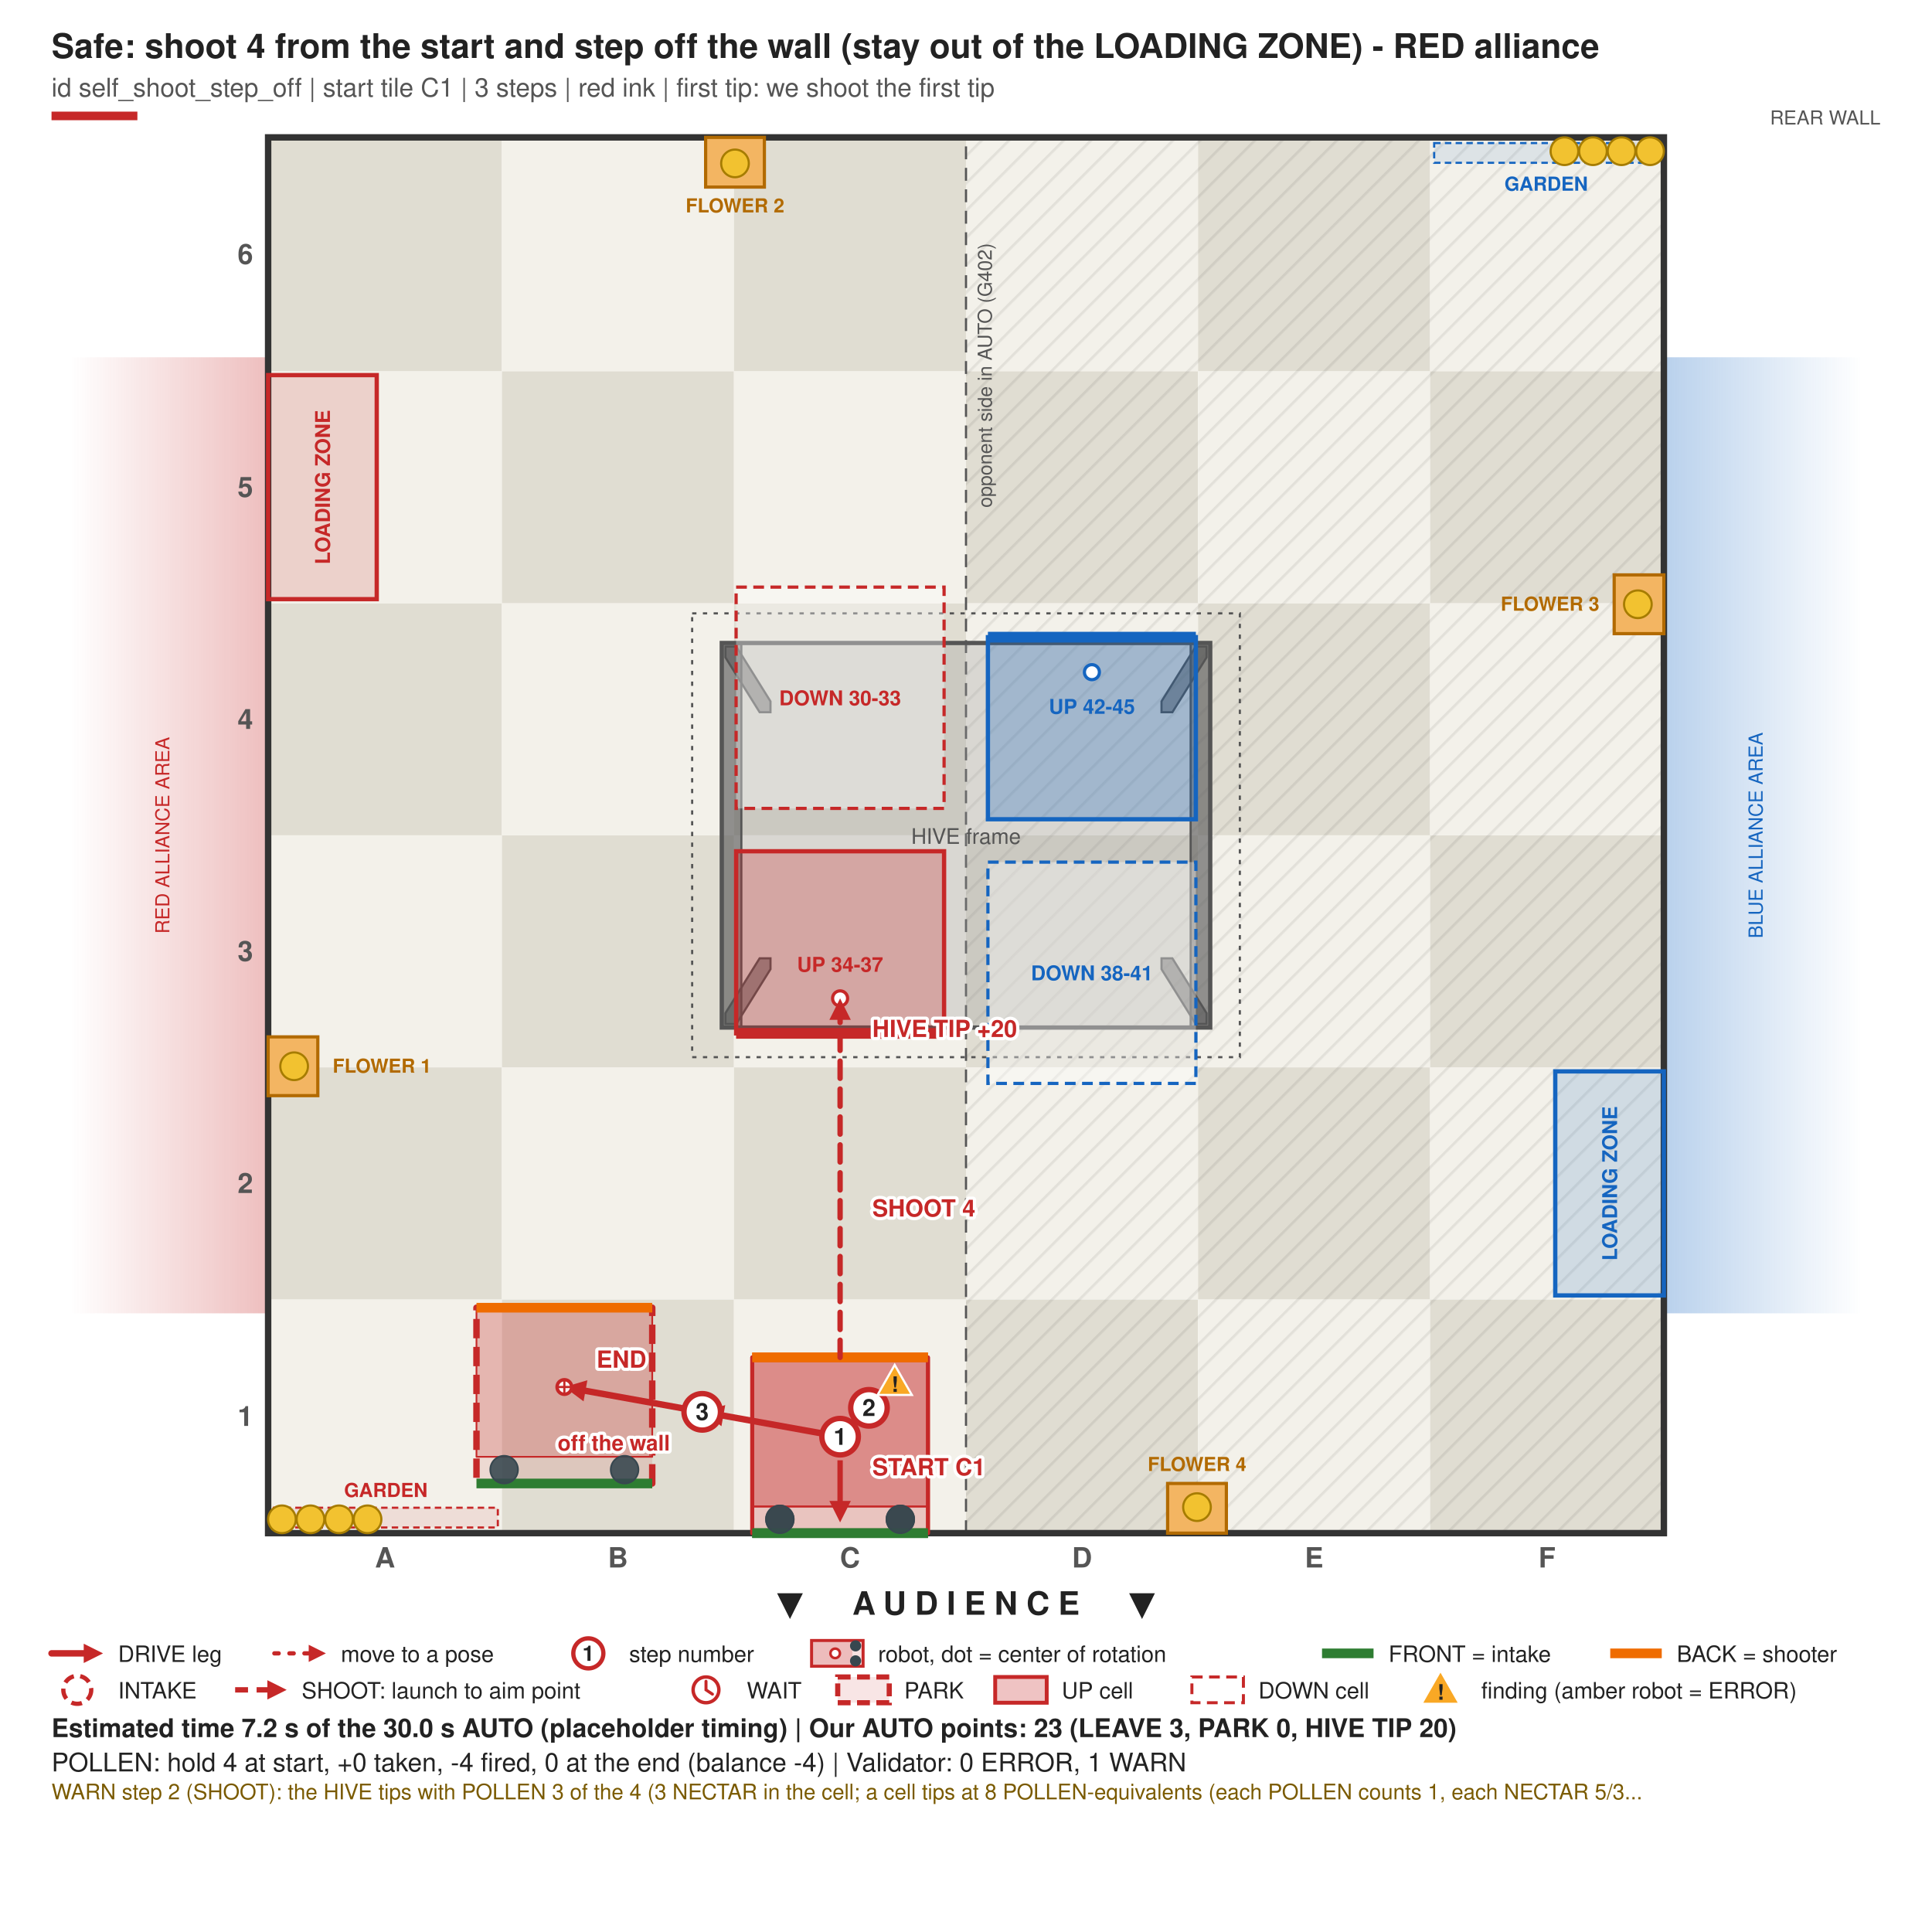
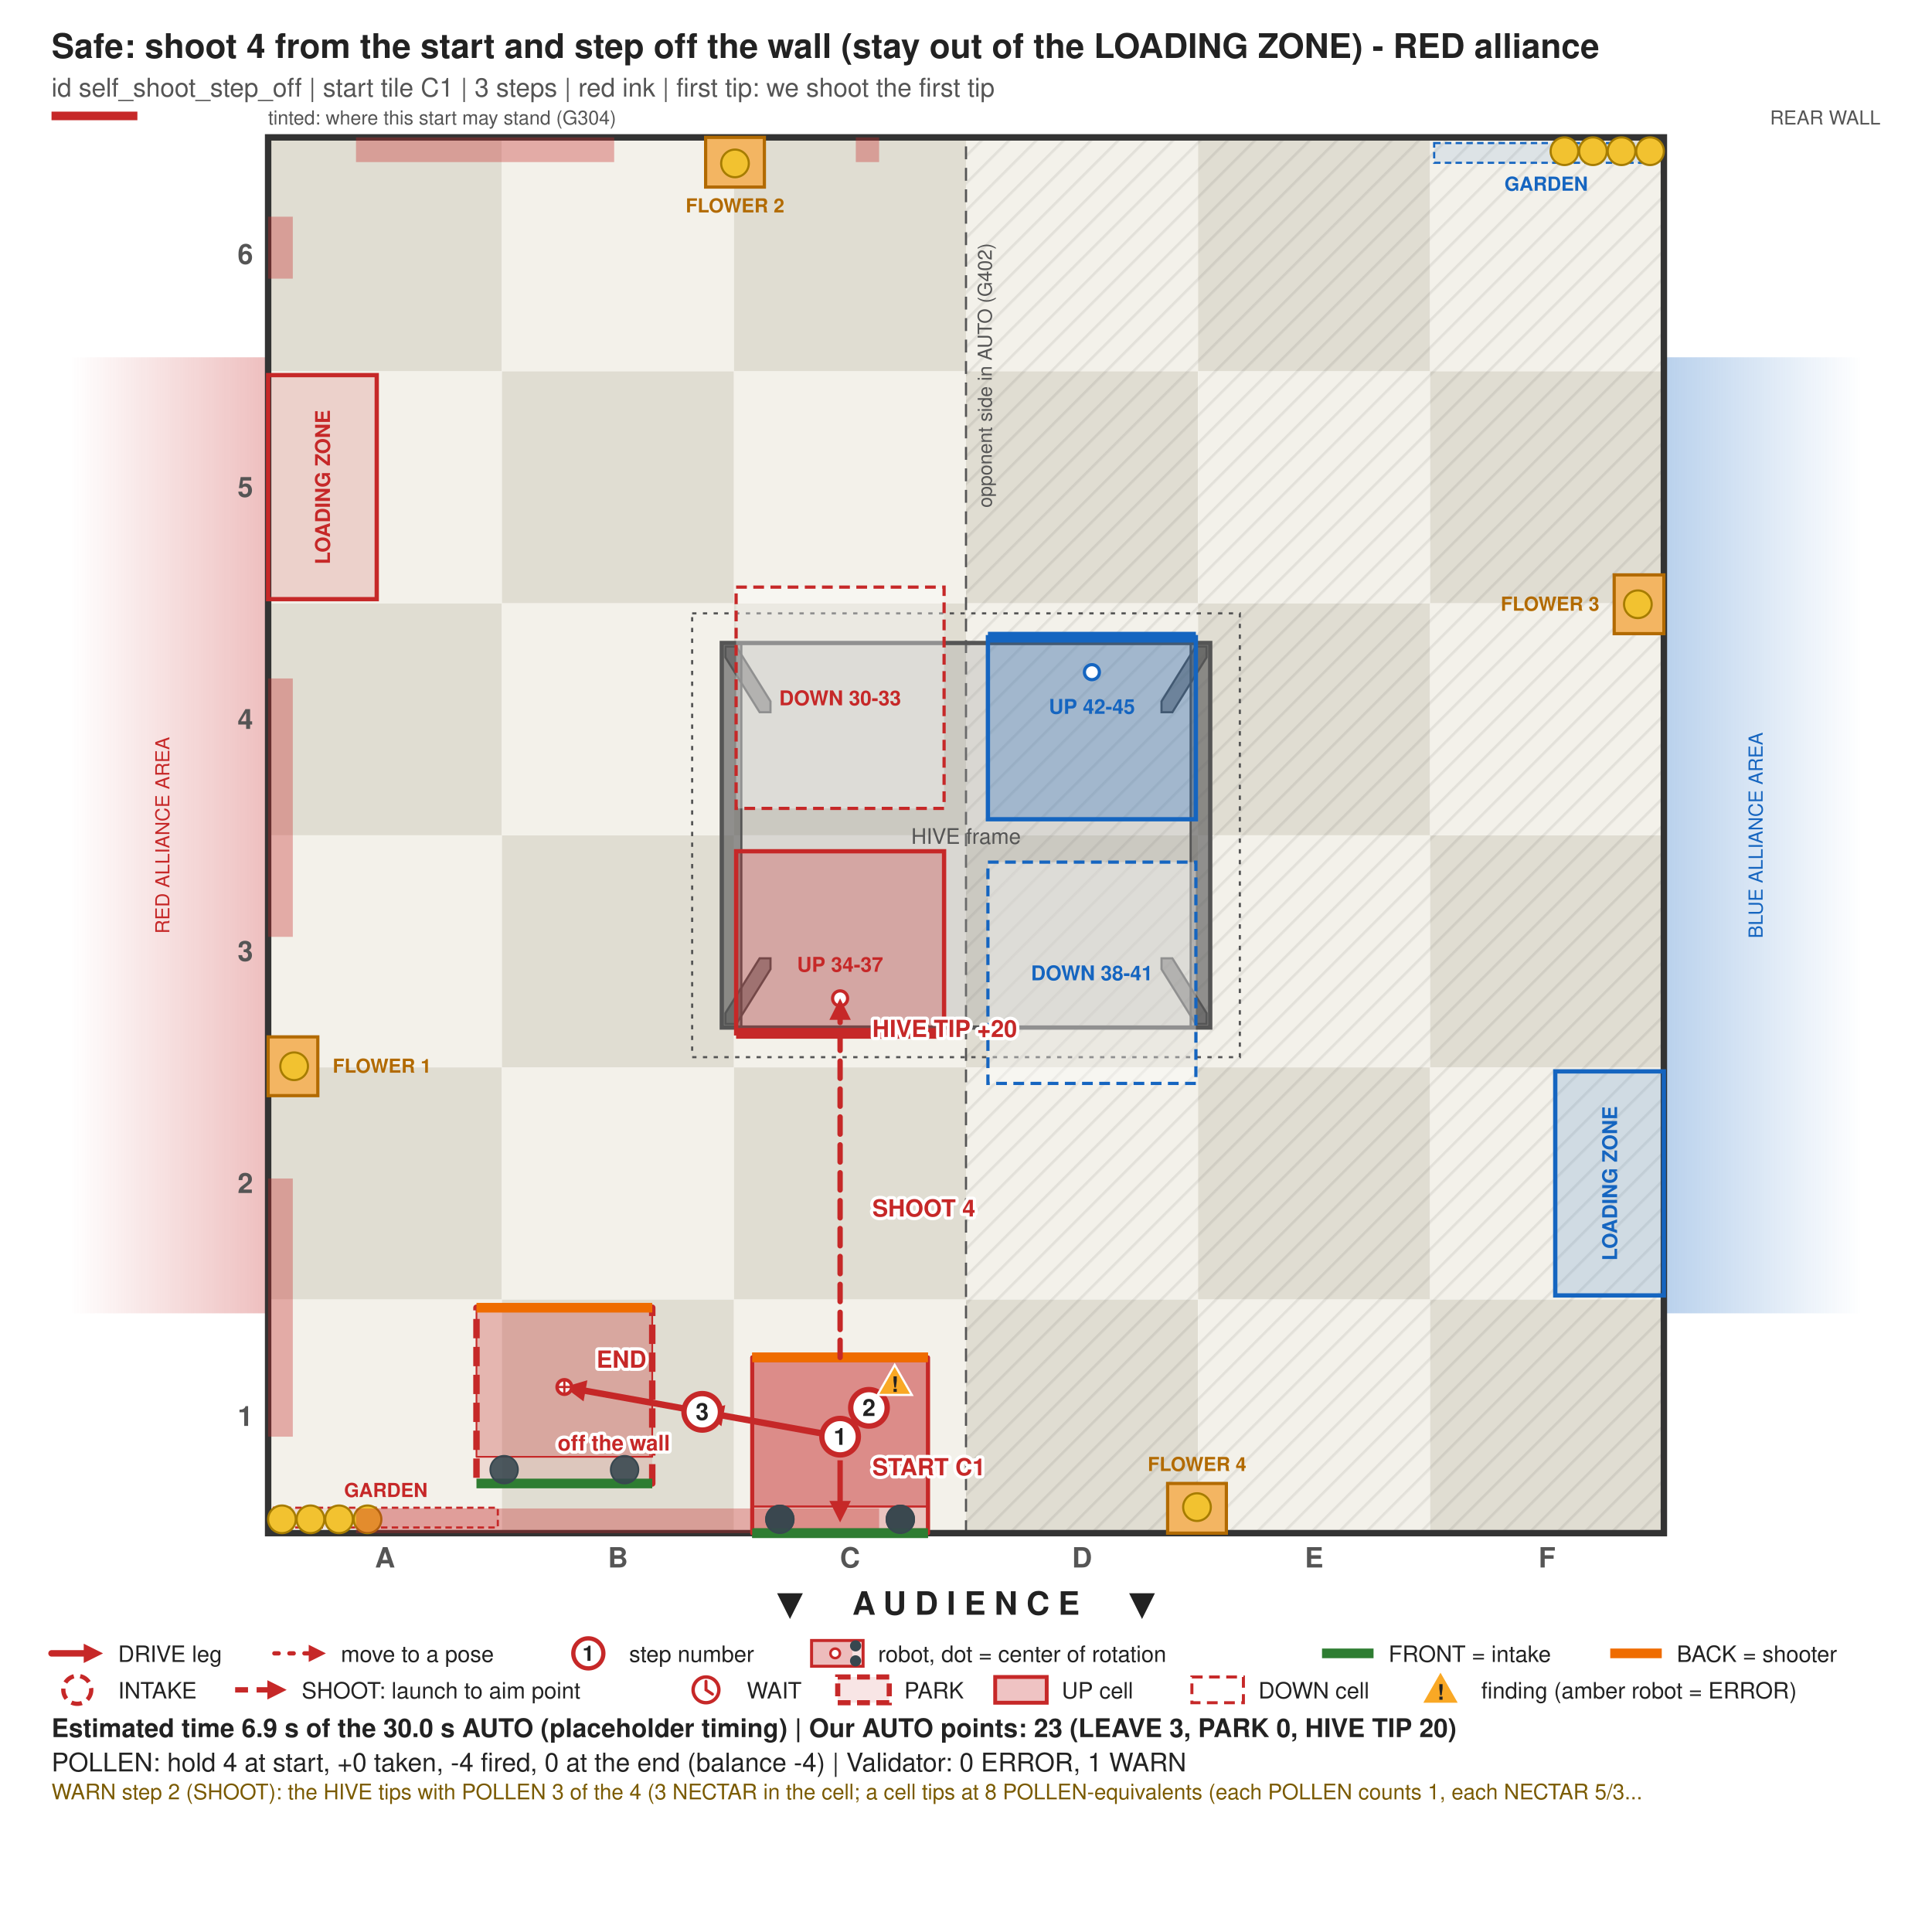
<svg xmlns="http://www.w3.org/2000/svg" viewBox="0 0 900 900" width="900" height="900" role="img" aria-labelledby="svg-title svg-desc" font-family="Helvetica, Arial, sans-serif">
  <defs>
    <linearGradient id="area-red" x1="1" y1="0" x2="0" y2="0">
      <stop offset="0" stop-color="#c62828" stop-opacity="0.30" />
      <stop offset="1" stop-color="#c62828" stop-opacity="0" />
    </linearGradient>
    <linearGradient id="area-blue" x1="0" y1="0" x2="1" y2="0">
      <stop offset="0" stop-color="#1565c0" stop-opacity="0.30" />
      <stop offset="1" stop-color="#1565c0" stop-opacity="0" />
    </linearGradient>
    <pattern id="opponent-hatch" width="9" height="9" patternUnits="userSpaceOnUse" patternTransform="rotate(45)">
      <line x1="0" y1="0" x2="0" y2="9" stroke="#000000" stroke-opacity="0.07" stroke-width="2.5" />
    </pattern>
  </defs>
  <rect id="background" x="0" y="0" width="900" height="900" fill="#ffffff" />
  <text id="title" x="24" y="27" font-size="15.85" font-weight="bold" fill="#222222">Safe: shoot 4 from the start and step off the wall (stay out of the LOADING ZONE) - RED alliance</text>
  <text id="subtitle" x="24" y="45" font-size="12" fill="#555555">id self_shoot_step_off  |  start tile C1  |  3 steps  |  red ink  |  first tip: we shoot the first tip</text>
  <rect x="24" y="52" width="40" height="4" fill="#c62828" />
  <g id="field">
    <rect class="alliance-area" data-alliance="RED" x="32.9" y="166.43" width="92" height="445.37" fill="url(#area-red)" />
    <rect class="alliance-area" data-alliance="BLUE" x="775.1" y="166.43" width="92" height="445.37" fill="url(#area-blue)" />
    <text x="78.9" y="389.12" font-size="9" fill="#c62828" text-anchor="middle" transform="rotate(-90 78.9 389.12)">RED ALLIANCE AREA</text>
    <text x="821.1" y="389.12" font-size="9" fill="#1565c0" text-anchor="middle" transform="rotate(-90 821.1 389.12)">BLUE ALLIANCE AREA</text>
    <rect class="tile" data-tile="A1" x="124.9" y="605.3" width="108.9" height="108.9" fill="#f3f1ea" />
    <rect class="tile" data-tile="A2" x="124.9" y="497.2" width="108.9" height="108.1" fill="#e0ddd2" />
    <rect class="tile" data-tile="A3" x="124.9" y="389.1" width="108.9" height="108.1" fill="#f3f1ea" />
    <rect class="tile" data-tile="A4" x="124.9" y="281" width="108.9" height="108.1" fill="#e0ddd2" />
    <rect class="tile" data-tile="A5" x="124.9" y="172.9" width="108.9" height="108.1" fill="#f3f1ea" />
    <rect class="tile" data-tile="A6" x="124.9" y="64" width="108.9" height="108.9" fill="#e0ddd2" />
    <rect class="tile" data-tile="B1" x="233.8" y="605.3" width="108.1" height="108.9" fill="#e0ddd2" />
    <rect class="tile" data-tile="B2" x="233.8" y="497.2" width="108.1" height="108.1" fill="#f3f1ea" />
    <rect class="tile" data-tile="B3" x="233.8" y="389.1" width="108.1" height="108.1" fill="#e0ddd2" />
    <rect class="tile" data-tile="B4" x="233.8" y="281" width="108.1" height="108.1" fill="#f3f1ea" />
    <rect class="tile" data-tile="B5" x="233.8" y="172.9" width="108.1" height="108.1" fill="#e0ddd2" />
    <rect class="tile" data-tile="B6" x="233.8" y="64" width="108.1" height="108.9" fill="#f3f1ea" />
    <rect class="tile" data-tile="C1" x="341.9" y="605.3" width="108.1" height="108.9" fill="#f3f1ea" />
    <rect class="tile" data-tile="C2" x="341.9" y="497.2" width="108.1" height="108.1" fill="#e0ddd2" />
    <rect class="tile" data-tile="C3" x="341.9" y="389.1" width="108.1" height="108.1" fill="#f3f1ea" />
    <rect class="tile" data-tile="C4" x="341.9" y="281" width="108.1" height="108.1" fill="#e0ddd2" />
    <rect class="tile" data-tile="C5" x="341.9" y="172.9" width="108.1" height="108.1" fill="#f3f1ea" />
    <rect class="tile" data-tile="C6" x="341.9" y="64" width="108.1" height="108.9" fill="#e0ddd2" />
    <rect class="tile" data-tile="D1" x="450" y="605.3" width="108.1" height="108.9" fill="#e0ddd2" />
    <rect class="tile" data-tile="D2" x="450" y="497.2" width="108.1" height="108.1" fill="#f3f1ea" />
    <rect class="tile" data-tile="D3" x="450" y="389.1" width="108.1" height="108.1" fill="#e0ddd2" />
    <rect class="tile" data-tile="D4" x="450" y="281" width="108.1" height="108.1" fill="#f3f1ea" />
    <rect class="tile" data-tile="D5" x="450" y="172.9" width="108.1" height="108.1" fill="#e0ddd2" />
    <rect class="tile" data-tile="D6" x="450" y="64" width="108.1" height="108.9" fill="#f3f1ea" />
    <rect class="tile" data-tile="E1" x="558.1" y="605.3" width="108.1" height="108.9" fill="#f3f1ea" />
    <rect class="tile" data-tile="E2" x="558.1" y="497.2" width="108.1" height="108.1" fill="#e0ddd2" />
    <rect class="tile" data-tile="E3" x="558.1" y="389.1" width="108.1" height="108.1" fill="#f3f1ea" />
    <rect class="tile" data-tile="E4" x="558.1" y="281" width="108.1" height="108.1" fill="#e0ddd2" />
    <rect class="tile" data-tile="E5" x="558.1" y="172.9" width="108.1" height="108.1" fill="#f3f1ea" />
    <rect class="tile" data-tile="E6" x="558.1" y="64" width="108.1" height="108.9" fill="#e0ddd2" />
    <rect class="tile" data-tile="F1" x="666.2" y="605.3" width="108.9" height="108.9" fill="#e0ddd2" />
    <rect class="tile" data-tile="F2" x="666.2" y="497.2" width="108.9" height="108.1" fill="#f3f1ea" />
    <rect class="tile" data-tile="F3" x="666.2" y="389.1" width="108.9" height="108.1" fill="#e0ddd2" />
    <rect class="tile" data-tile="F4" x="666.2" y="281" width="108.9" height="108.1" fill="#f3f1ea" />
    <rect class="tile" data-tile="F5" x="666.2" y="172.9" width="108.9" height="108.1" fill="#e0ddd2" />
    <rect class="tile" data-tile="F6" x="666.2" y="64" width="108.9" height="108.9" fill="#f3f1ea" />
    <rect id="opponent-side" x="450" y="64" width="325.1" height="650.2" fill="url(#opponent-hatch)" />
    <line id="side-line" x1="450" y1="714.2" x2="450" y2="64" stroke="#555555" stroke-width="1" stroke-dasharray="6 4" />
    <text id="opponent-label" x="462" y="174.86" font-size="9" fill="#555555" text-anchor="middle" transform="rotate(-90 462 174.86)">opponent side in AUTO (G402)</text>
    <text class="tile-label" x="179.35" y="730.2" font-size="13" font-weight="bold" text-anchor="middle" fill="#555555">A</text>
    <text class="tile-label" x="287.85" y="730.2" font-size="13" font-weight="bold" text-anchor="middle" fill="#555555">B</text>
    <text class="tile-label" x="395.95" y="730.2" font-size="13" font-weight="bold" text-anchor="middle" fill="#555555">C</text>
    <text class="tile-label" x="504.05" y="730.2" font-size="13" font-weight="bold" text-anchor="middle" fill="#555555">D</text>
    <text class="tile-label" x="612.15" y="730.2" font-size="13" font-weight="bold" text-anchor="middle" fill="#555555">E</text>
    <text class="tile-label" x="720.65" y="730.2" font-size="13" font-weight="bold" text-anchor="middle" fill="#555555">F</text>
    <text class="tile-label" x="117.9" y="664.25" font-size="13" font-weight="bold" text-anchor="end" fill="#555555">1</text>
    <text class="tile-label" x="117.9" y="555.75" font-size="13" font-weight="bold" text-anchor="end" fill="#555555">2</text>
    <text class="tile-label" x="117.9" y="447.65" font-size="13" font-weight="bold" text-anchor="end" fill="#555555">3</text>
    <text class="tile-label" x="117.9" y="339.55" font-size="13" font-weight="bold" text-anchor="end" fill="#555555">4</text>
    <text class="tile-label" x="117.9" y="231.45" font-size="13" font-weight="bold" text-anchor="end" fill="#555555">5</text>
    <text class="tile-label" x="117.9" y="122.95" font-size="13" font-weight="bold" text-anchor="end" fill="#555555">6</text>
    <rect id="field-border" x="124.9" y="64" width="650.2" height="650.2" fill="none" stroke="#333333" stroke-width="3" />
  </g>
  <g id="structures">
    <rect id="hive-frame" x="336.23" y="299.53" width="227.54" height="179.14" fill="#9a9a9a" fill-opacity="0.30" stroke="#555555" stroke-width="2" />
    <rect id="hive-keepout" x="322.43" y="285.73" width="255.14" height="206.74" fill="none" stroke="#555555" stroke-width="1" stroke-dasharray="2 3" />
    <g id="hive-solid">
      <polygon class="hive-foot" points="336.23,478.67 345.35,478.67 345.35,299.53 336.23,299.53" fill="#555555" fill-opacity="0.55" stroke="#555555" stroke-width="1" />
      <polygon class="hive-foot" points="554.65,478.67 563.77,478.67 563.77,299.53 554.65,299.53" fill="#555555" fill-opacity="0.55" stroke="#555555" stroke-width="1" />
      <polygon class="hive-foot" points="337.94,477.01 343,477.01 358.92,451.48 358.92,446.42 353.86,446.42 337.94,471.95" fill="#555555" fill-opacity="0.55" stroke="#555555" stroke-width="1" />
      <polygon class="hive-foot" points="337.94,306.25 353.86,331.78 358.92,331.78 358.92,326.72 343,301.19 337.94,301.19" fill="#555555" fill-opacity="0.55" stroke="#555555" stroke-width="1" />
      <polygon class="hive-foot" points="541.08,451.48 557,477.01 562.06,477.01 562.06,471.95 546.14,446.42 541.08,446.42" fill="#555555" fill-opacity="0.55" stroke="#555555" stroke-width="1" />
      <polygon class="hive-foot" points="541.08,331.78 546.14,331.78 562.06,306.25 562.06,301.19 557,301.19 541.08,326.72" fill="#555555" fill-opacity="0.55" stroke="#555555" stroke-width="1" />
    </g>
    <text x="450" y="393.1" font-size="10" fill="#555555" text-anchor="middle">HIVE frame</text>
    <g class="hive" data-alliance="RED">
      <g class="cell cell-down" data-alliance="RED" data-side="REAR">
        <rect x="342.91" y="273.5" width="96.88" height="103.09" fill="#ffffff" fill-opacity="0.35" stroke="#c62828" stroke-width="1.5" stroke-dasharray="5 3" />
        <text x="391.35" y="328.55" font-size="9.5" font-weight="bold" fill="#c62828" text-anchor="middle">DOWN 30-33</text>
      </g>
      <g class="cell cell-up" data-alliance="RED" data-side="AUDIENCE">
        <rect x="342.91" y="396.55" width="96.88" height="84.82" fill="#c62828" fill-opacity="0.28" stroke="#c62828" stroke-width="2" />
        <line class="cell-opening" x1="342.91" y1="481.38" x2="439.79" y2="481.38" stroke="#c62828" stroke-width="5" />
        <circle class="aim-point" cx="391.35" cy="465.08" r="3.5" fill="#ffffff" stroke="#c62828" stroke-width="1.5" />
        <text x="391.35" y="452.68" font-size="9.5" font-weight="bold" fill="#c62828" text-anchor="middle">UP 34-37</text>
      </g>
    </g>
    <g class="hive" data-alliance="BLUE">
      <g class="cell cell-down" data-alliance="BLUE" data-side="AUDIENCE">
        <rect x="460.21" y="401.61" width="96.88" height="103.09" fill="#ffffff" fill-opacity="0.35" stroke="#1565c0" stroke-width="1.5" stroke-dasharray="5 3" />
        <text x="508.65" y="456.66" font-size="9.5" font-weight="bold" fill="#1565c0" text-anchor="middle">DOWN 38-41</text>
      </g>
      <g class="cell cell-up" data-alliance="BLUE" data-side="REAR">
        <rect x="460.21" y="296.82" width="96.88" height="84.82" fill="#1565c0" fill-opacity="0.28" stroke="#1565c0" stroke-width="2" />
        <line class="cell-opening" x1="460.21" y1="296.82" x2="557.09" y2="296.82" stroke="#1565c0" stroke-width="5" />
        <circle class="aim-point" cx="508.65" cy="313.12" r="3.5" fill="#ffffff" stroke="#1565c0" stroke-width="1.5" />
        <text x="508.65" y="332.52" font-size="9.5" font-weight="bold" fill="#1565c0" text-anchor="middle">UP 42-45</text>
      </g>
    </g>
    <g class="flower" data-flower="1">
      <rect x="124.9" y="483.02" width="23.15" height="27.37" fill="#f3b562" stroke="#b26a00" stroke-width="1.5" />
      <circle cx="137.02" cy="496.71" r="6.44" fill="#f2c230" stroke="#a67c00" stroke-width="1" />
      <text x="154.95" y="499.71" font-size="9" fill="#b26a00" font-weight="bold" text-anchor="start">FLOWER 1</text>
    </g>
    <g class="flower" data-flower="2">
      <rect x="328.71" y="64" width="27.37" height="23.15" fill="#f3b562" stroke="#b26a00" stroke-width="1.5" />
      <circle cx="342.39" cy="76.12" r="6.44" fill="#f2c230" stroke="#a67c00" stroke-width="1" />
      <text x="342.39" y="98.95" font-size="9" fill="#b26a00" font-weight="bold" text-anchor="middle">FLOWER 2</text>
    </g>
    <g class="flower" data-flower="3">
      <rect x="751.95" y="267.81" width="23.15" height="27.37" fill="#f3b562" stroke="#b26a00" stroke-width="1.5" />
      <circle cx="762.98" cy="281.49" r="6.44" fill="#f2c230" stroke="#a67c00" stroke-width="1" />
      <text x="745.05" y="284.49" font-size="9" fill="#b26a00" font-weight="bold" text-anchor="end">FLOWER 3</text>
    </g>
    <g class="flower" data-flower="4">
      <rect x="543.92" y="691.05" width="27.37" height="23.15" fill="#f3b562" stroke="#b26a00" stroke-width="1.5" />
      <circle cx="557.61" cy="702.08" r="6.44" fill="#f2c230" stroke="#a67c00" stroke-width="1" />
      <text x="557.61" y="685.25" font-size="9" fill="#b26a00" font-weight="bold" text-anchor="middle">FLOWER 4</text>
    </g>
    <g class="garden" data-alliance="RED">
      <rect x="127.54" y="702.36" width="104.37" height="9.2" fill="#c62828" fill-opacity="0.10" stroke="#c62828" stroke-width="1" stroke-dasharray="3 2" />
      <circle class="pollen" cx="131.34" cy="707.76" r="6.44" fill="#f2c230" stroke="#a67c00" stroke-width="1" />
      <circle class="pollen" cx="144.63" cy="707.76" r="6.44" fill="#f2c230" stroke="#a67c00" stroke-width="1" />
      <circle class="pollen" cx="157.93" cy="707.76" r="6.44" fill="#f2c230" stroke="#a67c00" stroke-width="1" />
      <circle class="pollen" cx="171.22" cy="707.76" r="6.44" fill="#f2c230" stroke="#a67c00" stroke-width="1" />
      <text x="179.73" y="697.36" font-size="9" fill="#c62828" text-anchor="middle" font-weight="bold">GARDEN</text>
    </g>
    <g class="loading-zone" data-alliance="RED">
      <rect x="124.9" y="174.74" width="50.6" height="104.37" fill="#c62828" fill-opacity="0.16" stroke="#c62828" stroke-width="2" />
      <text x="150.2" y="230.43" font-size="9.5" font-weight="bold" fill="#c62828" text-anchor="middle" transform="rotate(-90 150.2 226.93)">LOADING ZONE</text>
    </g>
    <g class="garden" data-alliance="BLUE">
      <rect x="668.09" y="66.64" width="104.37" height="9.2" fill="#1565c0" fill-opacity="0.10" stroke="#1565c0" stroke-width="1" stroke-dasharray="3 2" />
      <circle class="pollen" cx="768.66" cy="70.44" r="6.44" fill="#f2c230" stroke="#a67c00" stroke-width="1" />
      <circle class="pollen" cx="755.37" cy="70.44" r="6.44" fill="#f2c230" stroke="#a67c00" stroke-width="1" />
      <circle class="pollen" cx="742.07" cy="70.44" r="6.44" fill="#f2c230" stroke="#a67c00" stroke-width="1" />
      <circle class="pollen" cx="728.78" cy="70.44" r="6.44" fill="#f2c230" stroke="#a67c00" stroke-width="1" />
      <text x="720.27" y="88.84" font-size="9" fill="#1565c0" text-anchor="middle" font-weight="bold">GARDEN</text>
    </g>
    <g class="loading-zone" data-alliance="BLUE">
      <rect x="724.5" y="499.09" width="50.6" height="104.37" fill="#1565c0" fill-opacity="0.16" stroke="#1565c0" stroke-width="2" />
      <text x="749.8" y="554.77" font-size="9.5" font-weight="bold" fill="#1565c0" text-anchor="middle" transform="rotate(-90 749.8 551.27)">LOADING ZONE</text>
    </g>
    <text id="audience-label" x="450" y="752.2" font-size="15" font-weight="bold" letter-spacing="4" text-anchor="middle" fill="#222222">AUDIENCE</text>
    <polygon class="compass-arrow" points="362,742.2 374,742.2 368,754.2" fill="#222222" />
    <polygon class="compass-arrow" points="526,742.2 538,742.2 532,754.2" fill="#222222" />
    <text x="876" y="58" font-size="9" fill="#555555" text-anchor="end">REAR WALL</text>
  </g>
+   <g id="start-bands" data-heading="-90">
+     <rect class="start-band" data-wall="RED" data-from="9.77" data-to="35.92" x="124.9" y="548.99" width="11.5" height="120.27" fill="#c62828" fill-opacity="0.35" />
+     <rect class="start-band" data-wall="RED" data-from="60.39" data-to="86.55" x="124.9" y="316.05" width="11.5" height="120.37" fill="#c62828" fill-opacity="0.35" />
+     <rect class="start-band" data-wall="RED" data-from="127.04" data-to="133.32" x="124.9" y="100.94" width="11.5" height="28.86" fill="#c62828" fill-opacity="0.35" />
+     <rect class="start-band" data-wall="AUDIENCE" data-from="8.9" data-to="61.87" x="165.84" y="702.7" width="243.68" height="11.5" fill="#c62828" fill-opacity="0.35" />
+     <rect class="start-band" data-wall="REAR" data-from="8.9" data-to="35.05" x="165.84" y="64" width="120.27" height="11.5" fill="#c62828" fill-opacity="0.35" />
+     <rect class="start-band" data-wall="REAR" data-from="59.52" data-to="61.87" x="398.67" y="64" width="10.85" height="11.5" fill="#c62828" fill-opacity="0.35" />
+     <text class="start-band-label" x="124.9" y="58" font-size="9" fill="#555555">tinted: where this start may stand (G304)</text>
+   </g>
  <g id="route" data-ink="#c62828" data-alliance="RED" data-route="self_shoot_step_off">
    <g class="drive-leg" data-step="3" data-mode="CONSTANT">
      <path class="leg" d="M 391.35 669.26 L 262.9 646.12" fill="none" stroke="#c62828" stroke-width="3" stroke-linecap="round" stroke-linejoin="round" />
      <polygon class="arrowhead" points="327.12,657.69 337.85,654.54 336.08,664.38" fill="#c62828" />
      <polygon class="arrowhead" points="262.9,646.12 273.63,642.97 271.85,652.81" fill="#c62828" />
    </g>
    <g id="start-footprint" class="footprint start" data-step="1">
      <polygon class="outline" points="432.29,714.2 432.29,632.32 350.41,632.32 350.41,714.2" fill="#c62828" fill-opacity="0.14" stroke="#c62828" stroke-width="1.8" stroke-linejoin="round" />
      <polygon class="chassis" points="432.29,701.78 432.29,632.32 350.41,632.32 350.41,701.78" fill="#c62828" fill-opacity="0.2" stroke="#c62828" stroke-width="0.8" stroke-linejoin="round" />
      <line class="front-edge" x1="432.29" y1="714.2" x2="350.41" y2="714.2" stroke="#2e7d32" stroke-width="4.5" />
      <line class="back-edge" x1="432.29" y1="632.32" x2="350.41" y2="632.32" stroke="#ef6c00" stroke-width="4.5" />
      <circle class="wheel" data-wheel="LEFT" cx="419.41" cy="707.76" r="6.44" fill="#37474f" fill-opacity="0.88" stroke="#37474f" stroke-width="0.8" />
      <circle class="wheel" data-wheel="RIGHT" cx="363.29" cy="707.76" r="6.44" fill="#37474f" fill-opacity="0.88" stroke="#37474f" stroke-width="0.8" />
      <g class="pose-point" data-x="57.92" data-y="9.77">
        <circle cx="391.35" cy="669.26" r="3.4" fill="#ffffff" fill-opacity="0.92" stroke="#c62828" stroke-width="1.6" />
        <line x1="387.95" y1="669.26" x2="394.75" y2="669.26" stroke="#c62828" stroke-width="1" />
        <line x1="391.35" y1="665.86" x2="391.35" y2="672.66" stroke="#c62828" stroke-width="1" />
      </g>
      <line class="heading-arrow" x1="391.35" y1="680.26" x2="391.35" y2="701.2" stroke="#c62828" stroke-width="2.5" />
      <polygon class="arrowhead" points="391.35,709.2 386.35,699.2 396.35,699.2" fill="#c62828" />
    </g>
    <g class="shoot-pose" data-step="2" data-nominal="false">
      <polygon class="outline" points="432.29,714.2 432.29,632.32 350.41,632.32 350.41,714.2" fill="#c62828" fill-opacity="0.1" stroke="#c62828" stroke-width="1.8" stroke-linejoin="round" />
      <polygon class="chassis" points="432.29,701.78 432.29,632.32 350.41,632.32 350.41,701.78" fill="#c62828" fill-opacity="0.2" stroke="#c62828" stroke-width="0.8" stroke-linejoin="round" />
      <line class="front-edge" x1="432.29" y1="714.2" x2="350.41" y2="714.2" stroke="#2e7d32" stroke-width="4.5" />
      <line class="back-edge" x1="432.29" y1="632.32" x2="350.41" y2="632.32" stroke="#ef6c00" stroke-width="4.5" />
      <circle class="wheel" data-wheel="LEFT" cx="419.41" cy="707.76" r="6.44" fill="#37474f" fill-opacity="0.88" stroke="#37474f" stroke-width="0.8" />
      <circle class="wheel" data-wheel="RIGHT" cx="363.29" cy="707.76" r="6.44" fill="#37474f" fill-opacity="0.88" stroke="#37474f" stroke-width="0.8" />
      <g class="pose-point" data-x="57.92" data-y="9.77">
        <circle cx="391.35" cy="669.26" r="3.4" fill="#ffffff" fill-opacity="0.92" stroke="#c62828" stroke-width="1.6" />
        <line x1="387.95" y1="669.26" x2="394.75" y2="669.26" stroke="#c62828" stroke-width="1" />
        <line x1="391.35" y1="665.86" x2="391.35" y2="672.66" stroke="#c62828" stroke-width="1" />
      </g>
      <line class="shot" x1="391.35" y1="632.32" x2="391.35" y2="474.08" stroke="#c62828" stroke-width="2.5" stroke-dasharray="8 5" stroke-linecap="round" />
      <polygon class="arrowhead" points="391.35,465.08 396.35,475.08 386.35,475.08" fill="#c62828" />
    </g>
    <g class="end-outline" data-step="3">
      <polygon class="outline" points="303.84,691.06 303.84,609.18 221.96,609.18 221.96,691.06" fill="#c62828" fill-opacity="0.12" stroke="#c62828" stroke-width="3" stroke-dasharray="9 4" stroke-linejoin="round" />
      <polygon class="chassis" points="303.84,678.64 303.84,609.18 221.96,609.18 221.96,678.64" fill="#c62828" fill-opacity="0.2" stroke="#c62828" stroke-width="0.8" stroke-linejoin="round" />
      <line class="front-edge" x1="303.84" y1="691.06" x2="221.96" y2="691.06" stroke="#2e7d32" stroke-width="4.5" />
      <line class="back-edge" x1="303.84" y1="609.18" x2="221.96" y2="609.18" stroke="#ef6c00" stroke-width="4.5" />
      <circle class="wheel" data-wheel="LEFT" cx="290.96" cy="684.62" r="6.44" fill="#37474f" fill-opacity="0.88" stroke="#37474f" stroke-width="0.8" />
      <circle class="wheel" data-wheel="RIGHT" cx="234.84" cy="684.62" r="6.44" fill="#37474f" fill-opacity="0.88" stroke="#37474f" stroke-width="0.8" />
      <g class="pose-point" data-x="30" data-y="14.8">
        <circle cx="262.9" cy="646.12" r="3.4" fill="#ffffff" fill-opacity="0.92" stroke="#c62828" stroke-width="1.6" />
        <line x1="259.5" y1="646.12" x2="266.3" y2="646.12" stroke="#c62828" stroke-width="1" />
        <line x1="262.9" y1="642.72" x2="262.9" y2="649.52" stroke="#c62828" stroke-width="1" />
      </g>
    </g>
    <g id="badges">
      <g class="badge" data-step="1" data-kind="START">
        <circle cx="391.35" cy="669.26" r="8.5" fill="#ffffff" stroke="#c62828" stroke-width="2.5" />
        <text x="391.35" y="673.06" font-size="11" font-weight="bold" text-anchor="middle" fill="#222222">1</text>
      </g>
      <g class="badge" data-step="2" data-kind="SHOOT">
        <circle cx="404.79" cy="655.82" r="8.5" fill="#ffffff" stroke="#c62828" stroke-width="2.5" />
        <text x="404.79" y="659.62" font-size="11" font-weight="bold" text-anchor="middle" fill="#222222">2</text>
      </g>
      <g class="badge" data-step="3" data-kind="DRIVE">
        <circle cx="327.12" cy="657.69" r="8.5" fill="#ffffff" stroke="#c62828" stroke-width="2.5" />
        <text x="327.12" y="661.49" font-size="11" font-weight="bold" text-anchor="middle" fill="#222222">3</text>
      </g>
    </g>
    <g id="step-labels">
      <text class="step-label" x="406.35" y="687.26" font-size="11" font-weight="bold" fill="#c62828" text-anchor="start" stroke="#ffffff" stroke-width="3" stroke-linejoin="round" paint-order="stroke">START C1</text>
      <text class="step-label" x="406.35" y="566.7" font-size="11" font-weight="bold" fill="#c62828" text-anchor="start" stroke="#ffffff" stroke-width="3" stroke-linejoin="round" paint-order="stroke">SHOOT 4</text>
      <text class="step-label" x="406.35" y="483.08" font-size="11" font-weight="bold" fill="#c62828" text-anchor="start" stroke="#ffffff" stroke-width="3" stroke-linejoin="round" paint-order="stroke">HIVE TIP +20</text>
      <text class="step-label" x="312.12" y="675.69" font-size="10" font-weight="bold" fill="#c62828" text-anchor="end" stroke="#ffffff" stroke-width="3" stroke-linejoin="round" paint-order="stroke">off the wall</text>
      <text class="step-label" x="277.9" y="637.12" font-size="11" font-weight="bold" fill="#c62828" text-anchor="start" stroke="#ffffff" stroke-width="3" stroke-linejoin="round" paint-order="stroke">END</text>
    </g>
    <g id="issue-marks">
      <g class="issue-mark" data-step="2" data-severity="WARN">
        <polygon points="416.79,635.82 424.79,649.82 408.79,649.82" fill="#f9a825" stroke="#ffffff" stroke-width="1" />
        <text x="416.79" y="648.42" font-size="10" font-weight="bold" text-anchor="middle" fill="#222222">!</text>
      </g>
    </g>
  </g>
  <g id="legend">
    <g class="legend-item" data-icon="drive">
      <line x1="24" y1="770.2" x2="40" y2="770.2" stroke="#c62828" stroke-width="3" stroke-linecap="round" />
      <polygon class="arrowhead" points="48,770.2 39,774.7 39,765.7" fill="#c62828" />
      <text x="55" y="774.2" font-size="10.5" fill="#222222">DRIVE leg</text>
    </g>
    <g class="legend-item" data-icon="approach">
      <line x1="127.81" y1="770.2" x2="143.81" y2="770.2" stroke="#c62828" stroke-width="2" stroke-dasharray="2 5" stroke-linecap="round" />
      <polygon class="arrowhead" points="151.81,770.2 143.81,774.2 143.81,766.2" fill="#c62828" />
      <text x="158.81" y="774.2" font-size="10.5" fill="#222222">move to a pose</text>
    </g>
    <g class="legend-item" data-icon="badge">
      <circle cx="274.07" cy="770.2" r="7" fill="#ffffff" stroke="#c62828" stroke-width="2" />
      <text x="274.07" y="773.7" font-size="10" font-weight="bold" text-anchor="middle" fill="#222222">1</text>
      <text x="293.07" y="774.2" font-size="10.5" fill="#222222">step number</text>
    </g>
    <g class="legend-item" data-icon="robot">
      <rect x="378.06" y="764.2" width="24" height="12" fill="#c62828" fill-opacity="0.14" stroke="#c62828" stroke-width="1.4" />
      <rect x="378.06" y="764.2" width="19" height="12" fill="#c62828" fill-opacity="0.2" />
      <circle cx="398.56" cy="766.7" r="2.6" fill="#37474f" />
      <circle cx="398.56" cy="773.7" r="2.6" fill="#37474f" />
      <circle cx="389.06" cy="770.2" r="2.2" fill="#ffffff" stroke="#c62828" stroke-width="1.2" />
      <text x="409.06" y="774.2" font-size="10.5" fill="#222222">robot, dot = center of rotation</text>
    </g>
    <g class="legend-item" data-icon="front">
      <line x1="615.85" y1="770.2" x2="639.85" y2="770.2" stroke="#2e7d32" stroke-width="4.5" />
      <text x="646.85" y="774.2" font-size="10.5" fill="#222222">FRONT = intake</text>
    </g>
    <g class="legend-item" data-icon="back">
      <line x1="750.11" y1="770.2" x2="774.11" y2="770.2" stroke="#ef6c00" stroke-width="4.5" />
      <text x="781.11" y="774.2" font-size="10.5" fill="#222222">BACK = shooter</text>
    </g>
    <g class="legend-item" data-icon="intake">
      <circle cx="36" cy="787.2" r="6.5" fill="none" stroke="#c62828" stroke-width="2" stroke-dasharray="5 3" />
      <text x="55" y="791.2" font-size="10.5" fill="#222222">INTAKE</text>
    </g>
    <g class="legend-item" data-icon="shoot">
      <line x1="109.54" y1="787.2" x2="125.54" y2="787.2" stroke="#c62828" stroke-width="2.5" stroke-dasharray="6 4" />
      <polygon class="arrowhead" points="133.54,787.2 124.54,791.7 124.54,782.7" fill="#c62828" />
      <text x="140.54" y="791.2" font-size="10.5" fill="#222222">SHOOT: launch to aim point</text>
    </g>
    <g class="legend-item" data-icon="wait">
      <circle cx="328.88" cy="787.2" r="6" fill="#ffffff" stroke="#c62828" stroke-width="1.6" />
      <polyline points="328.88,783.2 328.88,787.2 331.88,789.2" fill="none" stroke="#c62828" stroke-width="1.4" stroke-linecap="round" />
      <text x="347.88" y="791.2" font-size="10.5" fill="#222222">WAIT</text>
    </g>
    <g class="legend-item" data-icon="park">
      <rect x="390.24" y="781.2" width="24" height="12" fill="#c62828" fill-opacity="0.12" stroke="#c62828" stroke-width="2.4" stroke-dasharray="6 3" />
      <text x="421.24" y="791.2" font-size="10.5" fill="#222222">PARK</text>
    </g>
    <g class="legend-item" data-icon="up">
      <rect x="463.6" y="781.2" width="24" height="12" fill="#c62828" fill-opacity="0.28" stroke="#c62828" stroke-width="1.8" />
      <text x="494.6" y="791.2" font-size="10.5" fill="#222222">UP cell</text>
    </g>
    <g class="legend-item" data-icon="down">
      <rect x="555.23" y="781.2" width="24" height="12" fill="#ffffff" fill-opacity="0.35" stroke="#c62828" stroke-width="1.4" stroke-dasharray="5 3" />
      <text x="586.23" y="791.2" font-size="10.5" fill="#222222">DOWN cell</text>
    </g>
    <g class="legend-item" data-icon="issue">
      <polygon points="671.04,779.2 679.04,793.2 663.04,793.2" fill="#f9a825" />
      <text x="671.04" y="791.8" font-size="10" font-weight="bold" text-anchor="middle" fill="#222222">!</text>
      <text x="690.04" y="791.2" font-size="10.5" fill="#222222">finding (amber robot = ERROR)</text>
    </g>
  </g>
  <g id="footer">
-     <text id="footer-metrics" x="24" y="809.2" font-size="12" font-weight="bold" fill="#222222">Estimated time 7.2 s of the 30.0 s AUTO (placeholder timing)   |   Our AUTO points: 23  (LEAVE 3, PARK 0, HIVE TIP 20)</text>
+     <text id="footer-metrics" x="24" y="809.2" font-size="12" font-weight="bold" fill="#222222">Estimated time 6.9 s of the 30.0 s AUTO (placeholder timing)   |   Our AUTO points: 23  (LEAVE 3, PARK 0, HIVE TIP 20)</text>
    <text id="footer-pollen" x="24" y="825.2" font-size="12" fill="#222222">POLLEN: hold 4 at start, +0 taken, -4 fired, 0 at the end (balance -4)   |   Validator: 0 ERROR, 1 WARN</text>
    <g class="issue-line" data-severity="WARN">
      <text x="24" y="838.2" font-size="10" fill="#7a5a00">WARN step 2 (SHOOT): the HIVE tips with POLLEN 3 of the 4 (3 NECTAR in the cell; a cell tips at 8 POLLEN-equivalents (each POLLEN counts 1, each NECTAR 5/3...</text>
    </g>
  </g>
</svg>
